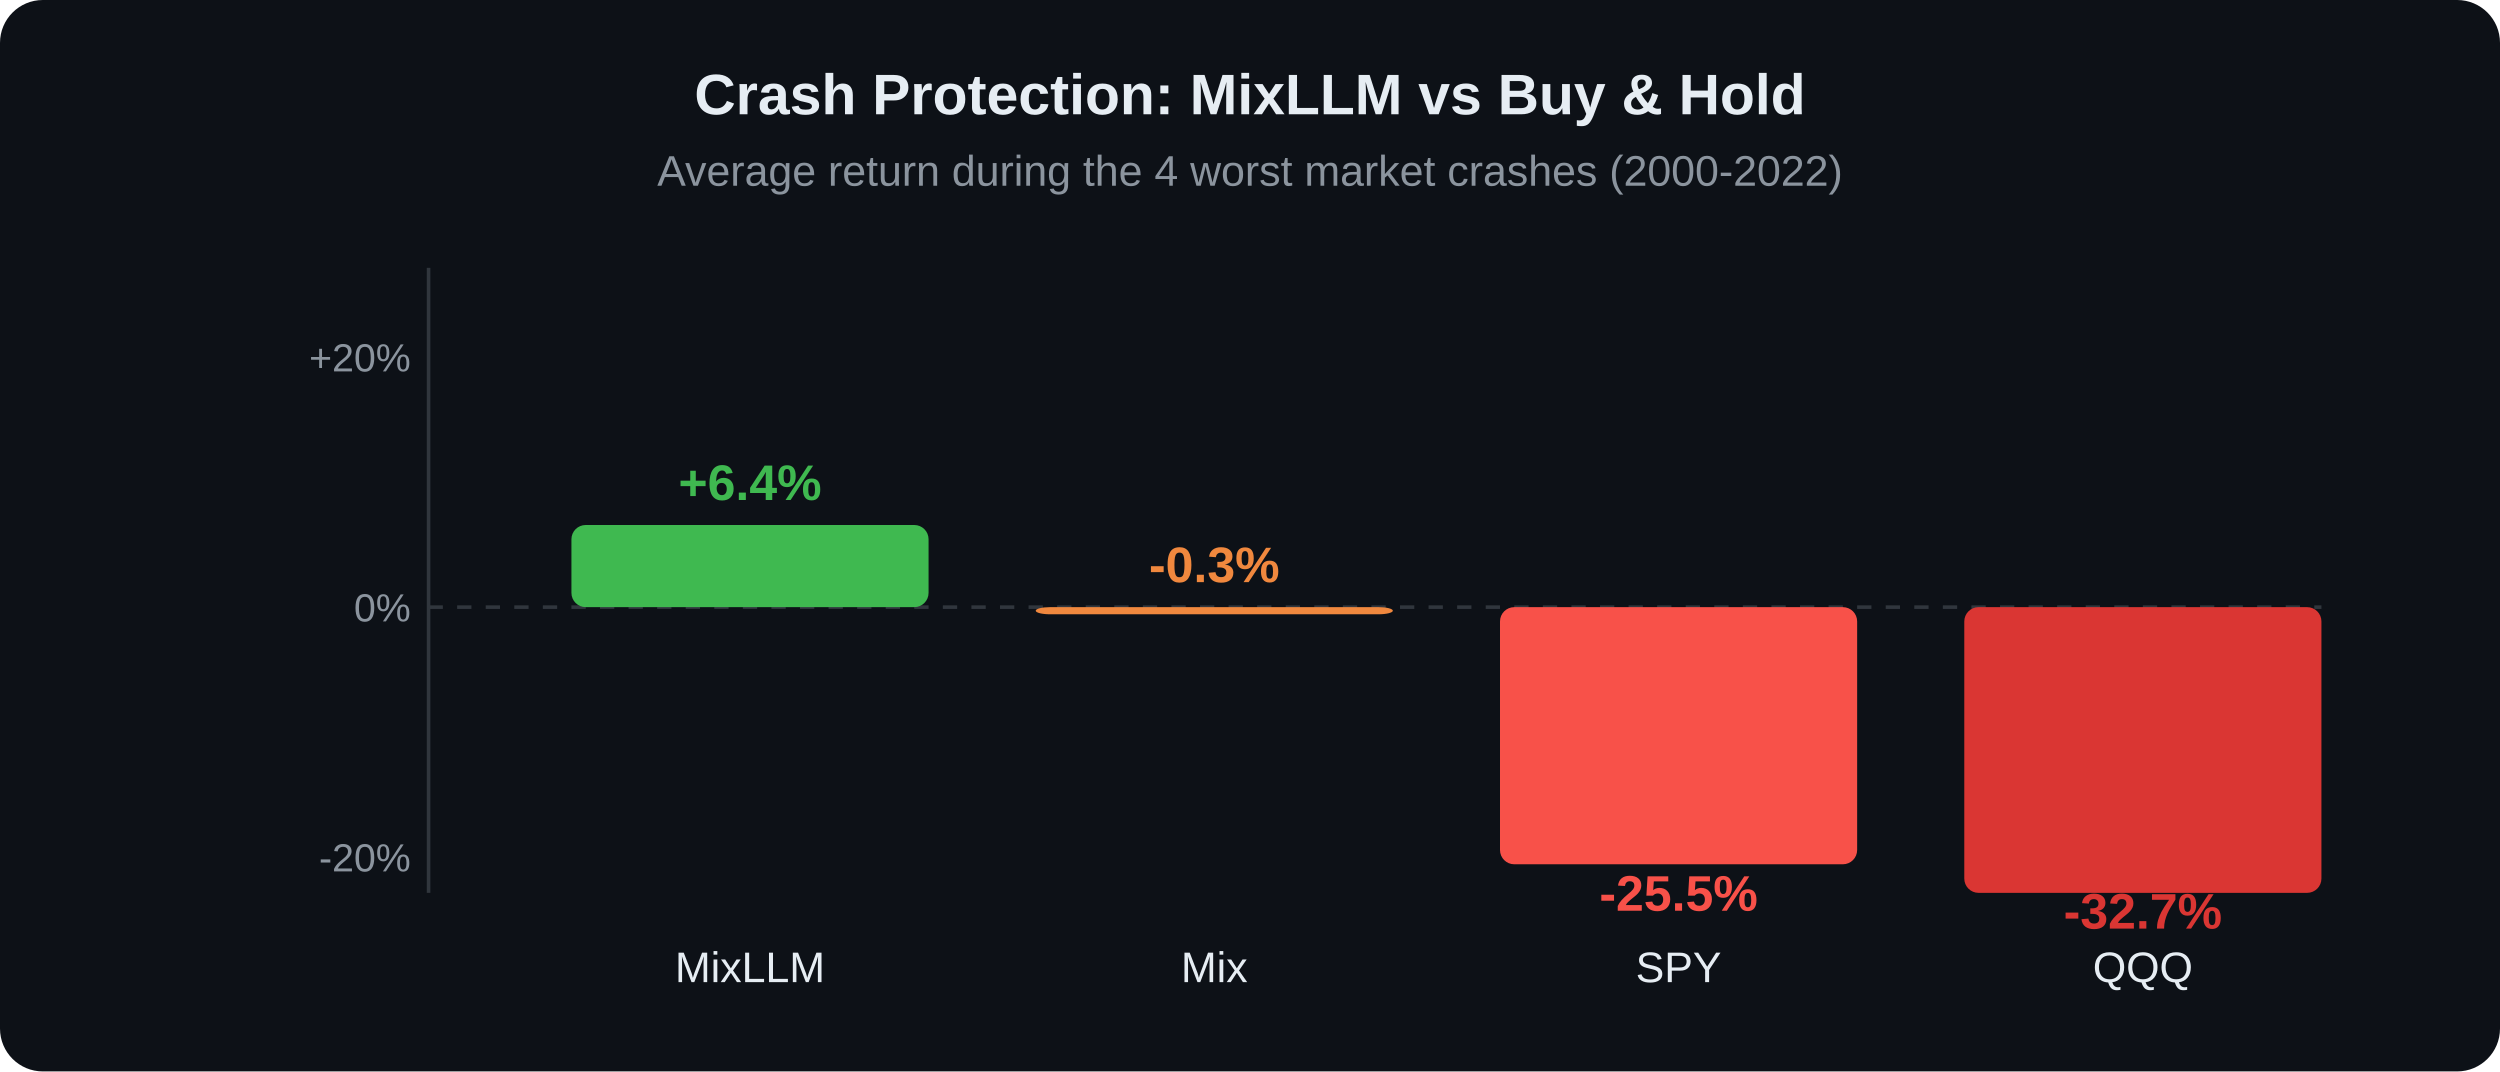
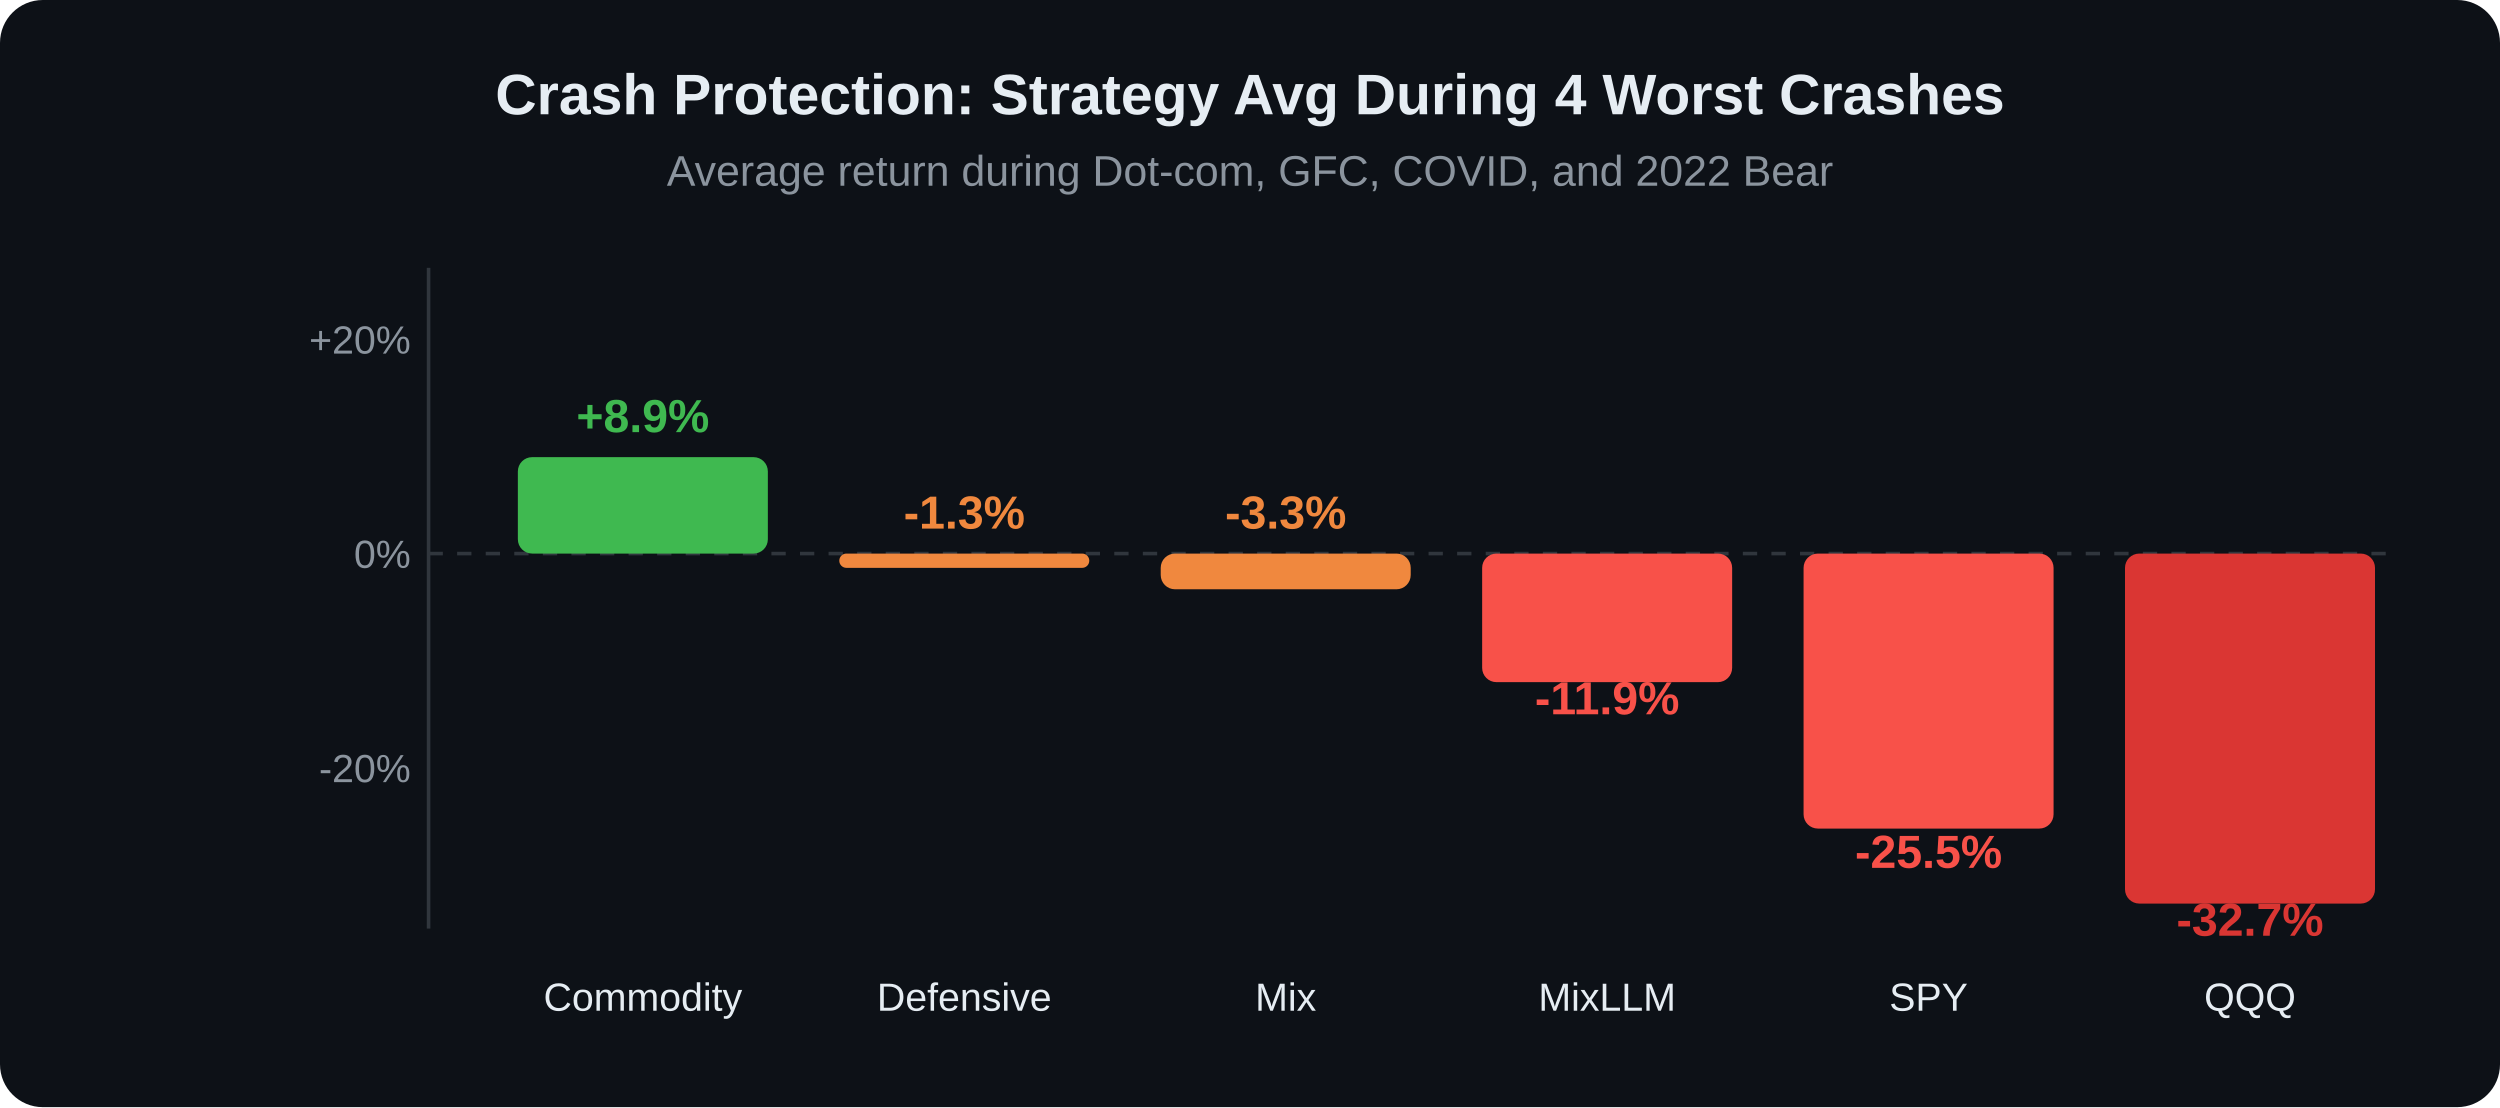
- <svg xmlns="http://www.w3.org/2000/svg" viewBox="0 0 700 300" font-family="Segoe UI, Arial, sans-serif">
-   <rect width="700" height="300" rx="12" fill="#0d1117" />
-   <text x="350" y="32" text-anchor="middle" fill="#e6edf3" font-size="16" font-weight="bold">Crash Protection: MixLLM vs Buy &amp; Hold</text>
-   <text x="350" y="52" text-anchor="middle" fill="#8b949e" font-size="12">Average return during the 4 worst market crashes (2000-2022)</text>
-   <line x1="120" y1="75" x2="120" y2="250" stroke="#30363d" stroke-width="1" />
-   <line x1="120" y1="170" x2="650" y2="170" stroke="#30363d" stroke-width="1" stroke-dasharray="4" />
-   <text x="115" y="174" text-anchor="end" fill="#8b949e" font-size="11">0%</text>
-   <text x="115" y="104" text-anchor="end" fill="#8b949e" font-size="11">+20%</text>
-   <text x="115" y="244" text-anchor="end" fill="#8b949e" font-size="11">-20%</text>
-   <rect x="160" y="147" width="100" height="23" rx="4" fill="#3fb950" />
-   <text x="210" y="140" text-anchor="middle" fill="#3fb950" font-size="14" font-weight="bold">+6.4%</text>
-   <text x="210" y="275" text-anchor="middle" fill="#e6edf3" font-size="12">MixLLM</text>
-   <rect x="290" y="170" width="100" height="2" rx="4" fill="#f0883e" />
-   <text x="340" y="163" text-anchor="middle" fill="#f0883e" font-size="14" font-weight="bold">-0.3%</text>
-   <text x="340" y="275" text-anchor="middle" fill="#e6edf3" font-size="12">Mix</text>
-   <rect x="420" y="170" width="100" height="72" rx="4" fill="#f85149" />
-   <text x="470" y="255" text-anchor="middle" fill="#f85149" font-size="14" font-weight="bold">-25.5%</text>
-   <text x="470" y="275" text-anchor="middle" fill="#e6edf3" font-size="12">SPY</text>
-   <rect x="550" y="170" width="100" height="80" rx="4" fill="#da3633" />
-   <text x="600" y="260" text-anchor="middle" fill="#da3633" font-size="14" font-weight="bold">-32.7%</text>
-   <text x="600" y="275" text-anchor="middle" fill="#e6edf3" font-size="12">QQQ</text>
+ <svg xmlns="http://www.w3.org/2000/svg" viewBox="0 0 700 310" font-family="Segoe UI, Arial, sans-serif">
+   <rect width="700" height="310" rx="12" fill="#0d1117" />
+   <text x="350" y="32" text-anchor="middle" fill="#e6edf3" font-size="16" font-weight="bold">Crash Protection: Strategy Avg During 4 Worst Crashes</text>
+   <text x="350" y="52" text-anchor="middle" fill="#8b949e" font-size="12">Average return during Dot-com, GFC, COVID, and 2022 Bear</text>
+   <line x1="120" y1="75" x2="120" y2="260" stroke="#30363d" stroke-width="1" />
+   <line x1="120" y1="155" x2="670" y2="155" stroke="#30363d" stroke-width="1" stroke-dasharray="4" />
+   <text x="115" y="159" text-anchor="end" fill="#8b949e" font-size="11">0%</text>
+   <text x="115" y="99" text-anchor="end" fill="#8b949e" font-size="11">+20%</text>
+   <text x="115" y="219" text-anchor="end" fill="#8b949e" font-size="11">-20%</text>
+   <rect x="145" y="128" width="70" height="27" rx="4" fill="#3fb950" />
+   <text x="180" y="121" text-anchor="middle" fill="#3fb950" font-size="13" font-weight="bold">+8.9%</text>
+   <text x="180" y="283" text-anchor="middle" fill="#e6edf3" font-size="11">Commodity</text>
+   <rect x="235" y="155" width="70" height="4" rx="2" fill="#f0883e" />
+   <text x="270" y="148" text-anchor="middle" fill="#f0883e" font-size="13" font-weight="bold">-1.3%</text>
+   <text x="270" y="283" text-anchor="middle" fill="#e6edf3" font-size="11">Defensive</text>
+   <rect x="325" y="155" width="70" height="10" rx="4" fill="#f0883e" />
+   <text x="360" y="148" text-anchor="middle" fill="#f0883e" font-size="13" font-weight="bold">-3.3%</text>
+   <text x="360" y="283" text-anchor="middle" fill="#e6edf3" font-size="11">Mix</text>
+   <rect x="415" y="155" width="70" height="36" rx="4" fill="#f85149" />
+   <text x="450" y="200" text-anchor="middle" fill="#f85149" font-size="13" font-weight="bold">-11.9%</text>
+   <text x="450" y="283" text-anchor="middle" fill="#e6edf3" font-size="11">MixLLM</text>
+   <rect x="505" y="155" width="70" height="77" rx="4" fill="#f85149" />
+   <text x="540" y="243" text-anchor="middle" fill="#f85149" font-size="13" font-weight="bold">-25.5%</text>
+   <text x="540" y="283" text-anchor="middle" fill="#e6edf3" font-size="11">SPY</text>
+   <rect x="595" y="155" width="70" height="98" rx="4" fill="#da3633" />
+   <text x="630" y="262" text-anchor="middle" fill="#da3633" font-size="13" font-weight="bold">-32.7%</text>
+   <text x="630" y="283" text-anchor="middle" fill="#e6edf3" font-size="11">QQQ</text>
</svg>
